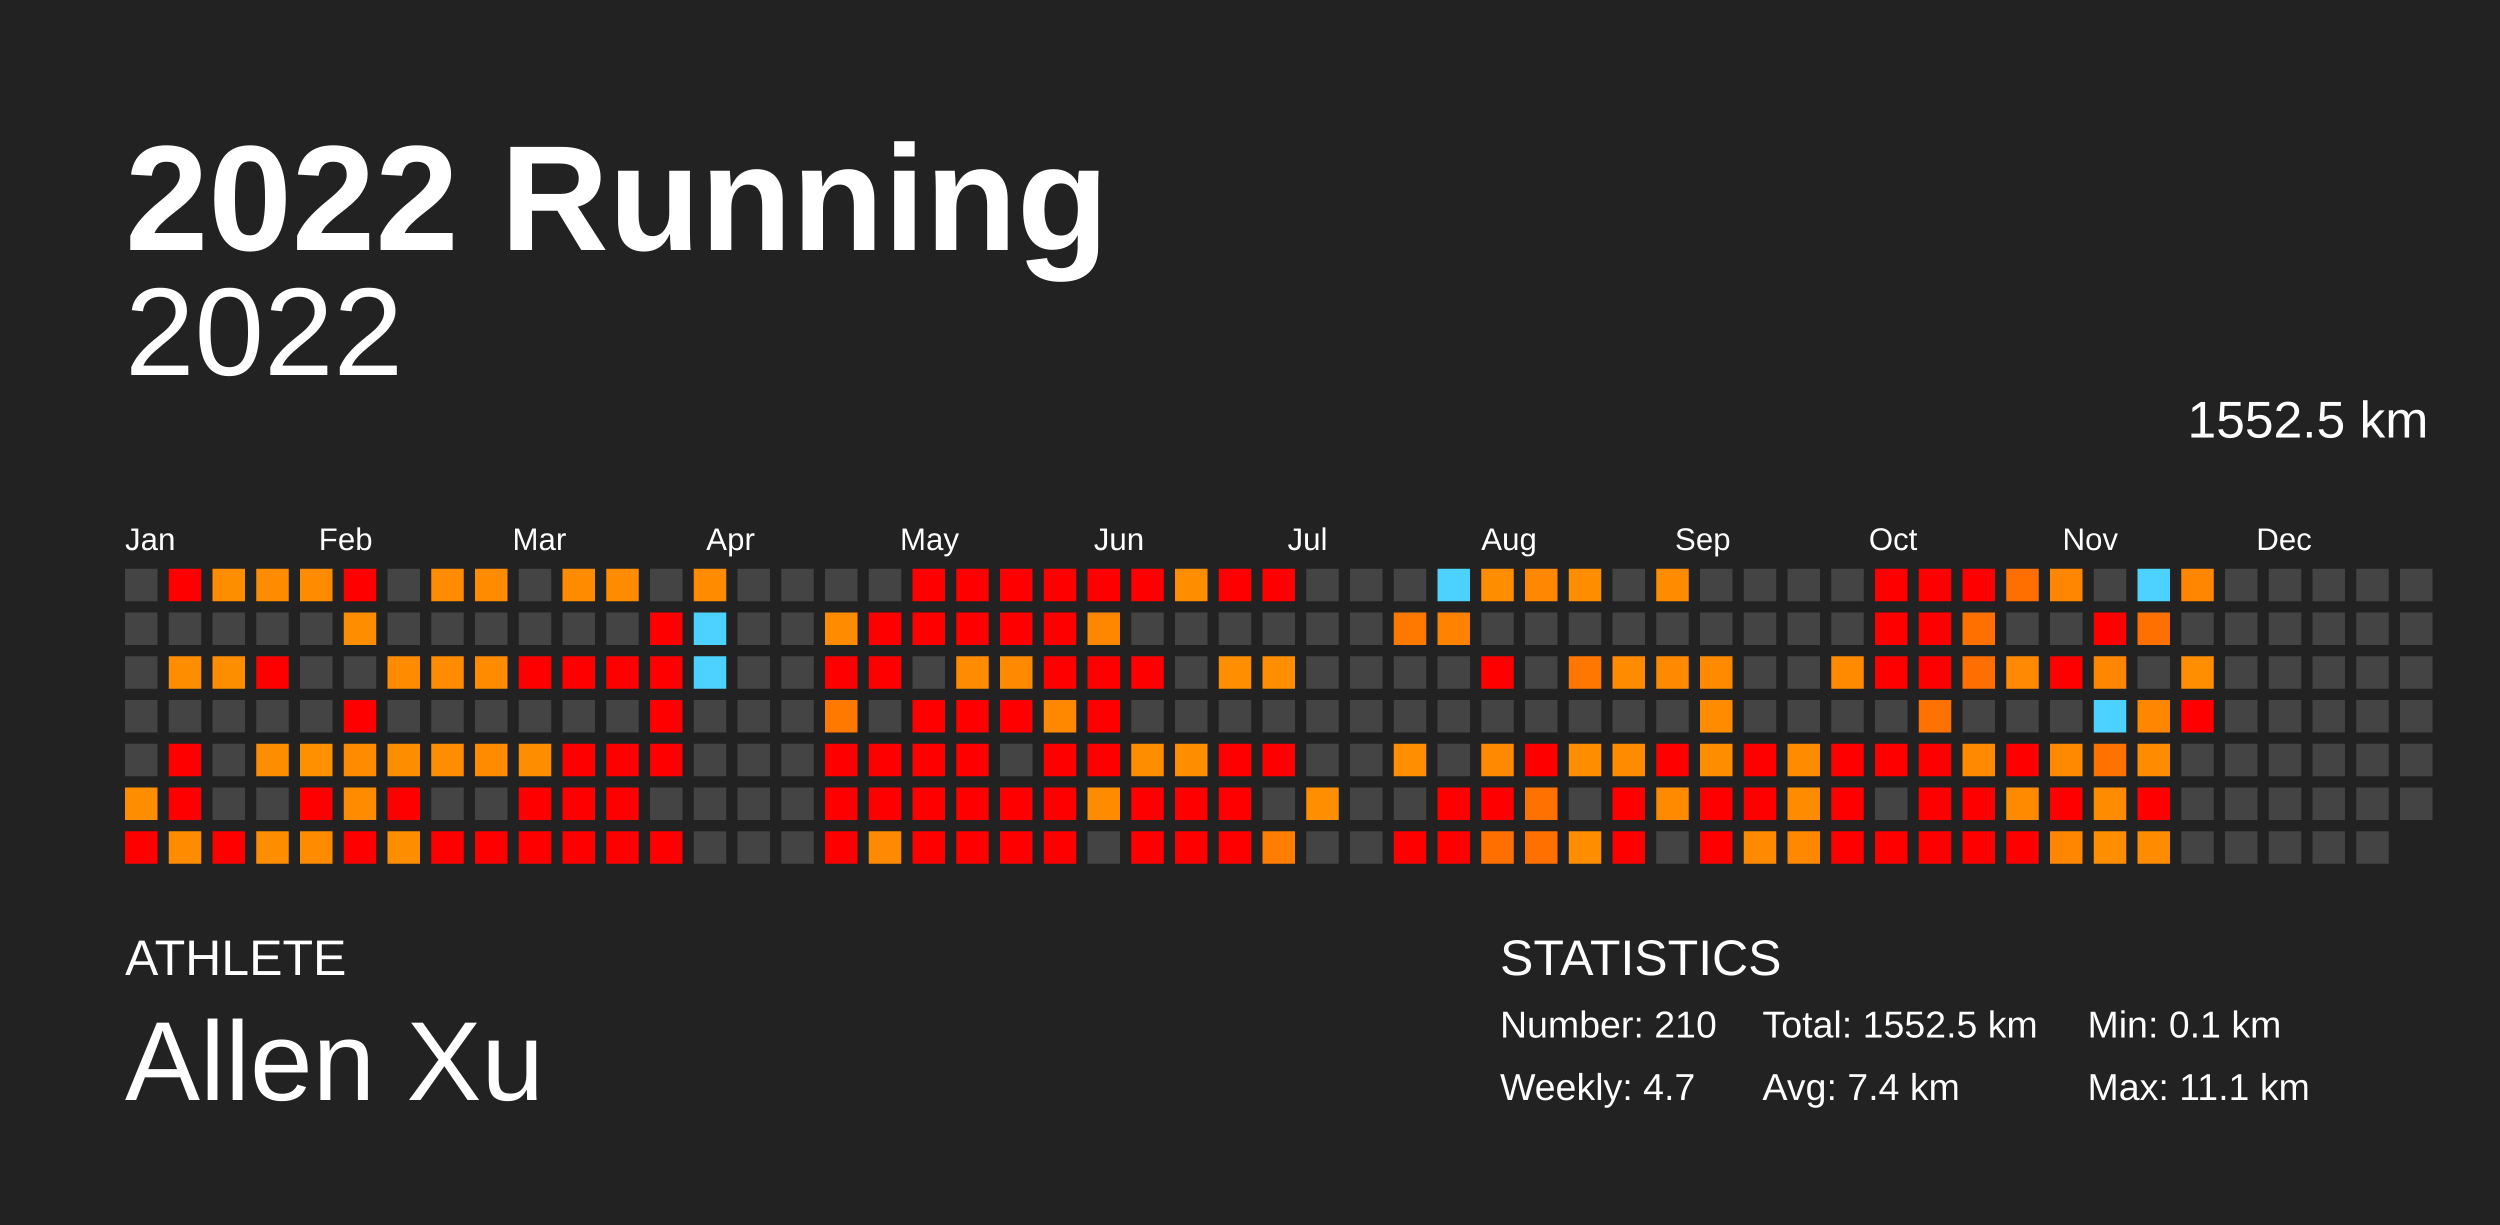
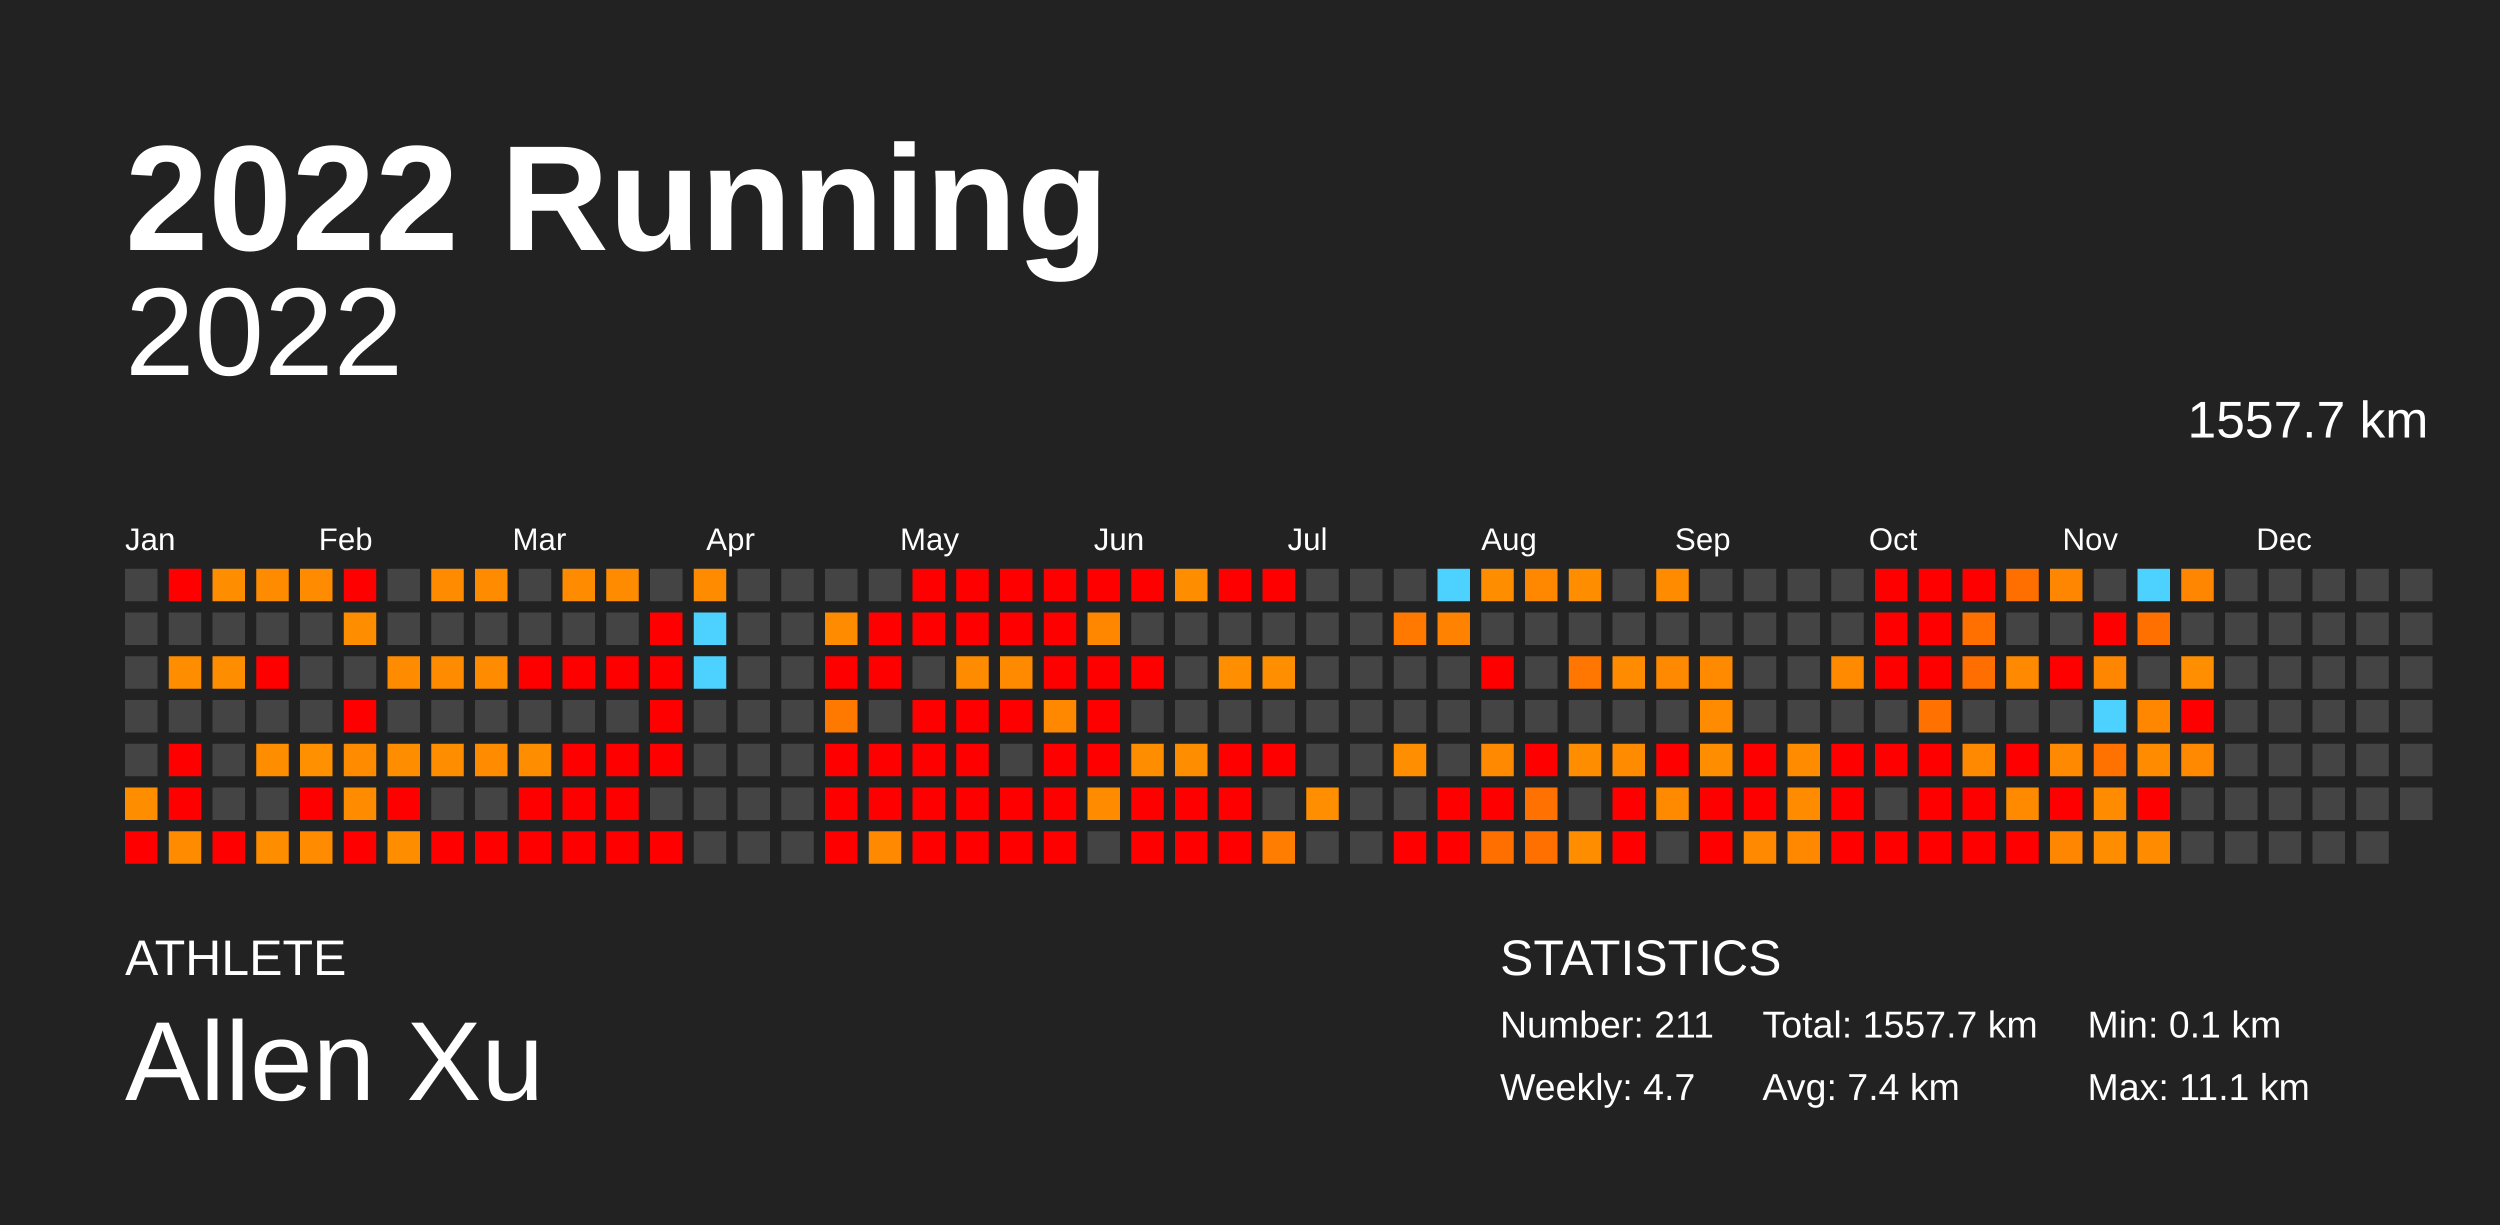
<svg xmlns="http://www.w3.org/2000/svg" baseProfile="full" height="98mm" version="1.1" viewBox="0,0,200,98" width="200mm">
  <defs />
  <rect fill="#222222" height="98" width="200" x="0" y="0" />
  <text fill="#FFFFFF" style="font-size:12px; font-family:Arial; font-weight:bold;" x="10" y="20">2022 Running</text>
  <text fill="#FFFFFF" style="font-size:4px; font-family:Arial" x="10" y="78">ATHLETE</text>
  <text fill="#FFFFFF" style="font-size:9px; font-family:Arial" x="10" y="88">Allen Xu</text>
  <text fill="#FFFFFF" style="font-size:4px; font-family:Arial" x="120" y="78">STATISTICS</text>
-   <text fill="#FFFFFF" style="font-size:3px; font-family:Arial" x="120" y="83">Number: 210</text>
+   <text fill="#FFFFFF" style="font-size:3px; font-family:Arial" x="120" y="83">Number: 211</text>
  <text fill="#FFFFFF" style="font-size:3px; font-family:Arial" x="120" y="88">Weekly: 4.7</text>
-   <text fill="#FFFFFF" style="font-size:3px; font-family:Arial" x="141" y="83">Total: 1552.5 km</text>
+   <text fill="#FFFFFF" style="font-size:3px; font-family:Arial" x="141" y="83">Total: 1557.7 km</text>
  <text fill="#FFFFFF" style="font-size:3px; font-family:Arial" x="141" y="88">Avg: 7.4 km</text>
  <text fill="#FFFFFF" style="font-size:3px; font-family:Arial" x="167" y="83">Min: 0.1 km</text>
  <text fill="#FFFFFF" style="font-size:3px; font-family:Arial" x="167" y="88">Max: 11.1 km</text>
  <text alignment-baseline="hanging" fill="#FFFFFF" style="font-size:10.0px; font-family:Arial;" x="10" y="30">2022</text>
-   <text alignment-baseline="hanging" fill="#FFFFFF" style="font-size:4.125px; font-family:Arial;" x="175" y="35">1552.5 km</text>
+   <text alignment-baseline="hanging" fill="#FFFFFF" style="font-size:4.125px; font-family:Arial;" x="175" y="35">1557.7 km</text>
  <text fill="#FFFFFF" style="font-size:2.5px; font-family:Arial" x="10.0" y="44">Jan</text>
  <text fill="#FFFFFF" style="font-size:2.5px; font-family:Arial" x="25.5" y="44">Feb</text>
  <text fill="#FFFFFF" style="font-size:2.5px; font-family:Arial" x="41.0" y="44">Mar</text>
  <text fill="#FFFFFF" style="font-size:2.5px; font-family:Arial" x="56.5" y="44">Apr</text>
  <text fill="#FFFFFF" style="font-size:2.5px; font-family:Arial" x="72.0" y="44">May</text>
  <text fill="#FFFFFF" style="font-size:2.5px; font-family:Arial" x="87.5" y="44">Jun</text>
  <text fill="#FFFFFF" style="font-size:2.5px; font-family:Arial" x="103.0" y="44">Jul</text>
  <text fill="#FFFFFF" style="font-size:2.5px; font-family:Arial" x="118.5" y="44">Aug</text>
  <text fill="#FFFFFF" style="font-size:2.5px; font-family:Arial" x="134.0" y="44">Sep</text>
  <text fill="#FFFFFF" style="font-size:2.5px; font-family:Arial" x="149.5" y="44">Oct</text>
  <text fill="#FFFFFF" style="font-size:2.5px; font-family:Arial" x="165.0" y="44">Nov</text>
  <text fill="#FFFFFF" style="font-size:2.5px; font-family:Arial" x="180.5" y="44">Dec</text>
  <rect fill="#444444" height="2.6" width="2.6" x="10.0" y="45.5" />
  <rect fill="#444444" height="2.6" width="2.6" x="10.0" y="49.0" />
  <rect fill="#444444" height="2.6" width="2.6" x="10.0" y="52.5" />
  <rect fill="#444444" height="2.6" width="2.6" x="10.0" y="56.0" />
  <rect fill="#444444" height="2.6" width="2.6" x="10.0" y="59.5" />
  <rect fill="#ff8d00" height="2.6" width="2.6" x="10.0" y="63.0" />
  <rect fill="red" height="2.6" width="2.6" x="10.0" y="66.5" />
  <rect fill="red" height="2.6" width="2.6" x="13.5" y="45.5" />
  <rect fill="#444444" height="2.6" width="2.6" x="13.5" y="49.0" />
  <rect fill="#ff8d00" height="2.6" width="2.6" x="13.5" y="52.5" />
  <rect fill="#444444" height="2.6" width="2.6" x="13.5" y="56.0" />
  <rect fill="red" height="2.6" width="2.6" x="13.5" y="59.5" />
  <rect fill="red" height="2.6" width="2.6" x="13.5" y="63.0" />
  <rect fill="#ff8c00" height="2.6" width="2.6" x="13.5" y="66.5" />
  <rect fill="#ff8d00" height="2.6" width="2.6" x="17.0" y="45.5" />
  <rect fill="#444444" height="2.6" width="2.6" x="17.0" y="49.0" />
  <rect fill="#ff8d00" height="2.6" width="2.6" x="17.0" y="52.5" />
  <rect fill="#444444" height="2.6" width="2.6" x="17.0" y="56.0" />
  <rect fill="#444444" height="2.6" width="2.6" x="17.0" y="59.5" />
  <rect fill="#444444" height="2.6" width="2.6" x="17.0" y="63.0" />
  <rect fill="red" height="2.6" width="2.6" x="17.0" y="66.5" />
  <rect fill="#ff8c00" height="2.6" width="2.6" x="20.5" y="45.5" />
  <rect fill="#444444" height="2.6" width="2.6" x="20.5" y="49.0" />
  <rect fill="red" height="2.6" width="2.6" x="20.5" y="52.5" />
  <rect fill="#444444" height="2.6" width="2.6" x="20.5" y="56.0" />
  <rect fill="#ff8d00" height="2.6" width="2.6" x="20.5" y="59.5" />
  <rect fill="#444444" height="2.6" width="2.6" x="20.5" y="63.0" />
  <rect fill="#ff8d00" height="2.6" width="2.6" x="20.5" y="66.5" />
  <rect fill="#ff8c00" height="2.6" width="2.6" x="24.0" y="45.5" />
  <rect fill="#444444" height="2.6" width="2.6" x="24.0" y="49.0" />
  <rect fill="#444444" height="2.6" width="2.6" x="24.0" y="52.5" />
  <rect fill="#444444" height="2.6" width="2.6" x="24.0" y="56.0" />
  <rect fill="#ff9100" height="2.6" width="2.6" x="24.0" y="59.5" />
  <rect fill="red" height="2.6" width="2.6" x="24.0" y="63.0" />
  <rect fill="#ff8c00" height="2.6" width="2.6" x="24.0" y="66.5" />
  <rect fill="red" height="2.6" width="2.6" x="27.5" y="45.5" />
  <rect fill="#ff8d00" height="2.6" width="2.6" x="27.5" y="49.0" />
  <rect fill="#444444" height="2.6" width="2.6" x="27.5" y="52.5" />
  <rect fill="red" height="2.6" width="2.6" x="27.5" y="56.0" />
  <rect fill="#ff8c00" height="2.6" width="2.6" x="27.5" y="59.5" />
  <rect fill="#ff8c00" height="2.6" width="2.6" x="27.5" y="63.0" />
  <rect fill="red" height="2.6" width="2.6" x="27.5" y="66.5" />
  <rect fill="#444444" height="2.6" width="2.6" x="31.0" y="45.5" />
  <rect fill="#444444" height="2.6" width="2.6" x="31.0" y="49.0" />
  <rect fill="#ff8c00" height="2.6" width="2.6" x="31.0" y="52.5" />
  <rect fill="#444444" height="2.6" width="2.6" x="31.0" y="56.0" />
  <rect fill="#ff8d00" height="2.6" width="2.6" x="31.0" y="59.5" />
  <rect fill="red" height="2.6" width="2.6" x="31.0" y="63.0" />
  <rect fill="#ff8d00" height="2.6" width="2.6" x="31.0" y="66.5" />
  <rect fill="#ff8c00" height="2.6" width="2.6" x="34.5" y="45.5" />
  <rect fill="#444444" height="2.6" width="2.6" x="34.5" y="49.0" />
  <rect fill="#ff8c00" height="2.6" width="2.6" x="34.5" y="52.5" />
  <rect fill="#444444" height="2.6" width="2.6" x="34.5" y="56.0" />
  <rect fill="#ff8d00" height="2.6" width="2.6" x="34.5" y="59.5" />
  <rect fill="#444444" height="2.6" width="2.6" x="34.5" y="63.0" />
  <rect fill="red" height="2.6" width="2.6" x="34.5" y="66.5" />
  <rect fill="#ff8c00" height="2.6" width="2.6" x="38.0" y="45.5" />
  <rect fill="#444444" height="2.6" width="2.6" x="38.0" y="49.0" />
  <rect fill="#ff8c00" height="2.6" width="2.6" x="38.0" y="52.5" />
  <rect fill="#444444" height="2.6" width="2.6" x="38.0" y="56.0" />
  <rect fill="#ff8c00" height="2.6" width="2.6" x="38.0" y="59.5" />
  <rect fill="#444444" height="2.6" width="2.6" x="38.0" y="63.0" />
  <rect fill="red" height="2.6" width="2.6" x="38.0" y="66.5" />
  <rect fill="#444444" height="2.6" width="2.6" x="41.5" y="45.5" />
  <rect fill="#444444" height="2.6" width="2.6" x="41.5" y="49.0" />
  <rect fill="red" height="2.6" width="2.6" x="41.5" y="52.5" />
  <rect fill="#444444" height="2.6" width="2.6" x="41.5" y="56.0" />
  <rect fill="#ff8d00" height="2.6" width="2.6" x="41.5" y="59.5" />
  <rect fill="red" height="2.6" width="2.6" x="41.5" y="63.0" />
  <rect fill="red" height="2.6" width="2.6" x="41.5" y="66.5" />
  <rect fill="#ff8c00" height="2.6" width="2.6" x="45.0" y="45.5" />
  <rect fill="#444444" height="2.6" width="2.6" x="45.0" y="49.0" />
  <rect fill="red" height="2.6" width="2.6" x="45.0" y="52.5" />
  <rect fill="#444444" height="2.6" width="2.6" x="45.0" y="56.0" />
  <rect fill="red" height="2.6" width="2.6" x="45.0" y="59.5" />
  <rect fill="red" height="2.6" width="2.6" x="45.0" y="63.0" />
  <rect fill="red" height="2.6" width="2.6" x="45.0" y="66.5" />
  <rect fill="#ff8c00" height="2.6" width="2.6" x="48.5" y="45.5" />
  <rect fill="#444444" height="2.6" width="2.6" x="48.5" y="49.0" />
  <rect fill="red" height="2.6" width="2.6" x="48.5" y="52.5" />
  <rect fill="#444444" height="2.6" width="2.6" x="48.5" y="56.0" />
  <rect fill="red" height="2.6" width="2.6" x="48.5" y="59.5" />
  <rect fill="red" height="2.6" width="2.6" x="48.5" y="63.0" />
  <rect fill="red" height="2.6" width="2.6" x="48.5" y="66.5" />
  <rect fill="#444444" height="2.6" width="2.6" x="52.0" y="45.5" />
  <rect fill="red" height="2.6" width="2.6" x="52.0" y="49.0" />
  <rect fill="red" height="2.6" width="2.6" x="52.0" y="52.5" />
  <rect fill="red" height="2.6" width="2.6" x="52.0" y="56.0" />
  <rect fill="red" height="2.6" width="2.6" x="52.0" y="59.5" />
  <rect fill="#444444" height="2.6" width="2.6" x="52.0" y="63.0" />
  <rect fill="red" height="2.6" width="2.6" x="52.0" y="66.5" />
  <rect fill="#ff8b00" height="2.6" width="2.6" x="55.5" y="45.5" />
  <rect fill="#4dd2ff" height="2.6" width="2.6" x="55.5" y="49.0" />
  <rect fill="#4dd2ff" height="2.6" width="2.6" x="55.5" y="52.5" />
  <rect fill="#444444" height="2.6" width="2.6" x="55.5" y="56.0" />
  <rect fill="#444444" height="2.6" width="2.6" x="55.5" y="59.5" />
  <rect fill="#444444" height="2.6" width="2.6" x="55.5" y="63.0" />
  <rect fill="#444444" height="2.6" width="2.6" x="55.5" y="66.5" />
  <rect fill="#444444" height="2.6" width="2.6" x="59.0" y="45.5" />
  <rect fill="#444444" height="2.6" width="2.6" x="59.0" y="49.0" />
  <rect fill="#444444" height="2.6" width="2.6" x="59.0" y="52.5" />
  <rect fill="#444444" height="2.6" width="2.6" x="59.0" y="56.0" />
  <rect fill="#444444" height="2.6" width="2.6" x="59.0" y="59.5" />
  <rect fill="#444444" height="2.6" width="2.6" x="59.0" y="63.0" />
  <rect fill="#444444" height="2.6" width="2.6" x="59.0" y="66.5" />
  <rect fill="#444444" height="2.6" width="2.6" x="62.5" y="45.5" />
  <rect fill="#444444" height="2.6" width="2.6" x="62.5" y="49.0" />
  <rect fill="#444444" height="2.6" width="2.6" x="62.5" y="52.5" />
  <rect fill="#444444" height="2.6" width="2.6" x="62.5" y="56.0" />
  <rect fill="#444444" height="2.6" width="2.6" x="62.5" y="59.5" />
  <rect fill="#444444" height="2.6" width="2.6" x="62.5" y="63.0" />
  <rect fill="#444444" height="2.6" width="2.6" x="62.5" y="66.5" />
  <rect fill="#444444" height="2.6" width="2.6" x="66.0" y="45.5" />
  <rect fill="#ff8b00" height="2.6" width="2.6" x="66.0" y="49.0" />
  <rect fill="red" height="2.6" width="2.6" x="66.0" y="52.5" />
  <rect fill="#ff7800" height="2.6" width="2.6" x="66.0" y="56.0" />
  <rect fill="red" height="2.6" width="2.6" x="66.0" y="59.5" />
  <rect fill="red" height="2.6" width="2.6" x="66.0" y="63.0" />
  <rect fill="red" height="2.6" width="2.6" x="66.0" y="66.5" />
  <rect fill="#444444" height="2.6" width="2.6" x="69.5" y="45.5" />
  <rect fill="red" height="2.6" width="2.6" x="69.5" y="49.0" />
  <rect fill="red" height="2.6" width="2.6" x="69.5" y="52.5" />
  <rect fill="#444444" height="2.6" width="2.6" x="69.5" y="56.0" />
  <rect fill="red" height="2.6" width="2.6" x="69.5" y="59.5" />
  <rect fill="red" height="2.6" width="2.6" x="69.5" y="63.0" />
  <rect fill="#ff8900" height="2.6" width="2.6" x="69.5" y="66.5" />
  <rect fill="red" height="2.6" width="2.6" x="73.0" y="45.5" />
  <rect fill="red" height="2.6" width="2.6" x="73.0" y="49.0" />
  <rect fill="#444444" height="2.6" width="2.6" x="73.0" y="52.5" />
  <rect fill="red" height="2.6" width="2.6" x="73.0" y="56.0" />
  <rect fill="red" height="2.6" width="2.6" x="73.0" y="59.5" />
  <rect fill="red" height="2.6" width="2.6" x="73.0" y="63.0" />
  <rect fill="red" height="2.6" width="2.6" x="73.0" y="66.5" />
  <rect fill="red" height="2.6" width="2.6" x="76.5" y="45.5" />
  <rect fill="red" height="2.6" width="2.6" x="76.5" y="49.0" />
  <rect fill="#ff8c00" height="2.6" width="2.6" x="76.5" y="52.5" />
  <rect fill="red" height="2.6" width="2.6" x="76.5" y="56.0" />
  <rect fill="red" height="2.6" width="2.6" x="76.5" y="59.5" />
  <rect fill="red" height="2.6" width="2.6" x="76.5" y="63.0" />
  <rect fill="red" height="2.6" width="2.6" x="76.5" y="66.5" />
  <rect fill="red" height="2.6" width="2.6" x="80.0" y="45.5" />
  <rect fill="red" height="2.6" width="2.6" x="80.0" y="49.0" />
  <rect fill="#ff8a00" height="2.6" width="2.6" x="80.0" y="52.5" />
  <rect fill="red" height="2.6" width="2.6" x="80.0" y="56.0" />
  <rect fill="#444444" height="2.6" width="2.6" x="80.0" y="59.5" />
  <rect fill="red" height="2.6" width="2.6" x="80.0" y="63.0" />
  <rect fill="red" height="2.6" width="2.6" x="80.0" y="66.5" />
  <rect fill="red" height="2.6" width="2.6" x="83.5" y="45.5" />
  <rect fill="red" height="2.6" width="2.6" x="83.5" y="49.0" />
  <rect fill="red" height="2.6" width="2.6" x="83.5" y="52.5" />
  <rect fill="#ff8800" height="2.6" width="2.6" x="83.5" y="56.0" />
  <rect fill="red" height="2.6" width="2.6" x="83.5" y="59.5" />
  <rect fill="red" height="2.6" width="2.6" x="83.5" y="63.0" />
  <rect fill="red" height="2.6" width="2.6" x="83.5" y="66.5" />
  <rect fill="red" height="2.6" width="2.6" x="87.0" y="45.5" />
  <rect fill="#ff8700" height="2.6" width="2.6" x="87.0" y="49.0" />
  <rect fill="red" height="2.6" width="2.6" x="87.0" y="52.5" />
  <rect fill="red" height="2.6" width="2.6" x="87.0" y="56.0" />
  <rect fill="red" height="2.6" width="2.6" x="87.0" y="59.5" />
  <rect fill="#ff8c00" height="2.6" width="2.6" x="87.0" y="63.0" />
  <rect fill="#444444" height="2.6" width="2.6" x="87.0" y="66.5" />
  <rect fill="red" height="2.6" width="2.6" x="90.5" y="45.5" />
  <rect fill="#444444" height="2.6" width="2.6" x="90.5" y="49.0" />
  <rect fill="red" height="2.6" width="2.6" x="90.5" y="52.5" />
  <rect fill="#444444" height="2.6" width="2.6" x="90.5" y="56.0" />
  <rect fill="#ff8d00" height="2.6" width="2.6" x="90.5" y="59.5" />
  <rect fill="red" height="2.6" width="2.6" x="90.5" y="63.0" />
  <rect fill="red" height="2.6" width="2.6" x="90.5" y="66.5" />
  <rect fill="#ff8d00" height="2.6" width="2.6" x="94.0" y="45.5" />
  <rect fill="#444444" height="2.6" width="2.6" x="94.0" y="49.0" />
  <rect fill="#444444" height="2.6" width="2.6" x="94.0" y="52.5" />
  <rect fill="#444444" height="2.6" width="2.6" x="94.0" y="56.0" />
  <rect fill="#ff8d00" height="2.6" width="2.6" x="94.0" y="59.5" />
  <rect fill="red" height="2.6" width="2.6" x="94.0" y="63.0" />
  <rect fill="red" height="2.6" width="2.6" x="94.0" y="66.5" />
  <rect fill="red" height="2.6" width="2.6" x="97.5" y="45.5" />
  <rect fill="#444444" height="2.6" width="2.6" x="97.5" y="49.0" />
  <rect fill="#ff8e00" height="2.6" width="2.6" x="97.5" y="52.5" />
  <rect fill="#444444" height="2.6" width="2.6" x="97.5" y="56.0" />
  <rect fill="red" height="2.6" width="2.6" x="97.5" y="59.5" />
  <rect fill="red" height="2.6" width="2.6" x="97.5" y="63.0" />
  <rect fill="red" height="2.6" width="2.6" x="97.5" y="66.5" />
  <rect fill="red" height="2.6" width="2.6" x="101.0" y="45.5" />
  <rect fill="#444444" height="2.6" width="2.6" x="101.0" y="49.0" />
  <rect fill="#ff8e00" height="2.6" width="2.6" x="101.0" y="52.5" />
  <rect fill="#444444" height="2.6" width="2.6" x="101.0" y="56.0" />
  <rect fill="red" height="2.6" width="2.6" x="101.0" y="59.5" />
  <rect fill="#444444" height="2.6" width="2.6" x="101.0" y="63.0" />
  <rect fill="#ff7d00" height="2.6" width="2.6" x="101.0" y="66.5" />
  <rect fill="#444444" height="2.6" width="2.6" x="104.5" y="45.5" />
  <rect fill="#444444" height="2.6" width="2.6" x="104.5" y="49.0" />
  <rect fill="#444444" height="2.6" width="2.6" x="104.5" y="52.5" />
  <rect fill="#444444" height="2.6" width="2.6" x="104.5" y="56.0" />
  <rect fill="#444444" height="2.6" width="2.6" x="104.5" y="59.5" />
  <rect fill="#ff8e00" height="2.6" width="2.6" x="104.5" y="63.0" />
  <rect fill="#444444" height="2.6" width="2.6" x="104.5" y="66.5" />
  <rect fill="#444444" height="2.6" width="2.6" x="108.0" y="45.5" />
  <rect fill="#444444" height="2.6" width="2.6" x="108.0" y="49.0" />
  <rect fill="#444444" height="2.6" width="2.6" x="108.0" y="52.5" />
  <rect fill="#444444" height="2.6" width="2.6" x="108.0" y="56.0" />
  <rect fill="#444444" height="2.6" width="2.6" x="108.0" y="59.5" />
  <rect fill="#444444" height="2.6" width="2.6" x="108.0" y="63.0" />
  <rect fill="#444444" height="2.6" width="2.6" x="108.0" y="66.5" />
  <rect fill="#444444" height="2.6" width="2.6" x="111.5" y="45.5" />
  <rect fill="#ff7900" height="2.6" width="2.6" x="111.5" y="49.0" />
  <rect fill="#444444" height="2.6" width="2.6" x="111.5" y="52.5" />
  <rect fill="#444444" height="2.6" width="2.6" x="111.5" y="56.0" />
  <rect fill="#ff8e00" height="2.6" width="2.6" x="111.5" y="59.5" />
  <rect fill="#444444" height="2.6" width="2.6" x="111.5" y="63.0" />
  <rect fill="red" height="2.6" width="2.6" x="111.5" y="66.5" />
  <rect fill="#4dd2ff" height="2.6" width="2.6" x="115.0" y="45.5" />
  <rect fill="#ff8200" height="2.6" width="2.6" x="115.0" y="49.0" />
  <rect fill="#444444" height="2.6" width="2.6" x="115.0" y="52.5" />
  <rect fill="#444444" height="2.6" width="2.6" x="115.0" y="56.0" />
  <rect fill="#444444" height="2.6" width="2.6" x="115.0" y="59.5" />
  <rect fill="red" height="2.6" width="2.6" x="115.0" y="63.0" />
  <rect fill="red" height="2.6" width="2.6" x="115.0" y="66.5" />
  <rect fill="#ff8d00" height="2.6" width="2.6" x="118.5" y="45.5" />
  <rect fill="#444444" height="2.6" width="2.6" x="118.5" y="49.0" />
  <rect fill="red" height="2.6" width="2.6" x="118.5" y="52.5" />
  <rect fill="#444444" height="2.6" width="2.6" x="118.5" y="56.0" />
  <rect fill="#ff8900" height="2.6" width="2.6" x="118.5" y="59.5" />
  <rect fill="red" height="2.6" width="2.6" x="118.5" y="63.0" />
  <rect fill="#ff6f00" height="2.6" width="2.6" x="118.5" y="66.5" />
  <rect fill="#ff8800" height="2.6" width="2.6" x="122.0" y="45.5" />
  <rect fill="#444444" height="2.6" width="2.6" x="122.0" y="49.0" />
  <rect fill="#444444" height="2.6" width="2.6" x="122.0" y="52.5" />
  <rect fill="#444444" height="2.6" width="2.6" x="122.0" y="56.0" />
  <rect fill="red" height="2.6" width="2.6" x="122.0" y="59.5" />
  <rect fill="#ff7100" height="2.6" width="2.6" x="122.0" y="63.0" />
  <rect fill="#ff7000" height="2.6" width="2.6" x="122.0" y="66.5" />
  <rect fill="#ff8d00" height="2.6" width="2.6" x="125.5" y="45.5" />
  <rect fill="#444444" height="2.6" width="2.6" x="125.5" y="49.0" />
  <rect fill="#ff7600" height="2.6" width="2.6" x="125.5" y="52.5" />
  <rect fill="#444444" height="2.6" width="2.6" x="125.5" y="56.0" />
  <rect fill="#ff8d00" height="2.6" width="2.6" x="125.5" y="59.5" />
  <rect fill="#444444" height="2.6" width="2.6" x="125.5" y="63.0" />
  <rect fill="#ff8d00" height="2.6" width="2.6" x="125.5" y="66.5" />
  <rect fill="#444444" height="2.6" width="2.6" x="129.0" y="45.5" />
  <rect fill="#444444" height="2.6" width="2.6" x="129.0" y="49.0" />
  <rect fill="#ff8b00" height="2.6" width="2.6" x="129.0" y="52.5" />
  <rect fill="#444444" height="2.6" width="2.6" x="129.0" y="56.0" />
  <rect fill="#ff8b00" height="2.6" width="2.6" x="129.0" y="59.5" />
  <rect fill="red" height="2.6" width="2.6" x="129.0" y="63.0" />
  <rect fill="red" height="2.6" width="2.6" x="129.0" y="66.5" />
  <rect fill="#ff8b00" height="2.6" width="2.6" x="132.5" y="45.5" />
  <rect fill="#444444" height="2.6" width="2.6" x="132.5" y="49.0" />
  <rect fill="#ff8900" height="2.6" width="2.6" x="132.5" y="52.5" />
  <rect fill="#444444" height="2.6" width="2.6" x="132.5" y="56.0" />
  <rect fill="red" height="2.6" width="2.6" x="132.5" y="59.5" />
  <rect fill="#ff8a00" height="2.6" width="2.6" x="132.5" y="63.0" />
  <rect fill="#444444" height="2.6" width="2.6" x="132.5" y="66.5" />
  <rect fill="#444444" height="2.6" width="2.6" x="136.0" y="45.5" />
  <rect fill="#444444" height="2.6" width="2.6" x="136.0" y="49.0" />
  <rect fill="#ff8a00" height="2.6" width="2.6" x="136.0" y="52.5" />
  <rect fill="#ff8b00" height="2.6" width="2.6" x="136.0" y="56.0" />
  <rect fill="#ff8d00" height="2.6" width="2.6" x="136.0" y="59.5" />
  <rect fill="red" height="2.6" width="2.6" x="136.0" y="63.0" />
  <rect fill="red" height="2.6" width="2.6" x="136.0" y="66.5" />
  <rect fill="#444444" height="2.6" width="2.6" x="139.5" y="45.5" />
  <rect fill="#444444" height="2.6" width="2.6" x="139.5" y="49.0" />
  <rect fill="#444444" height="2.6" width="2.6" x="139.5" y="52.5" />
  <rect fill="#444444" height="2.6" width="2.6" x="139.5" y="56.0" />
  <rect fill="red" height="2.6" width="2.6" x="139.5" y="59.5" />
  <rect fill="red" height="2.6" width="2.6" x="139.5" y="63.0" />
  <rect fill="#ff8900" height="2.6" width="2.6" x="139.5" y="66.5" />
  <rect fill="#444444" height="2.6" width="2.6" x="143.0" y="45.5" />
  <rect fill="#444444" height="2.6" width="2.6" x="143.0" y="49.0" />
  <rect fill="#444444" height="2.6" width="2.6" x="143.0" y="52.5" />
  <rect fill="#444444" height="2.6" width="2.6" x="143.0" y="56.0" />
  <rect fill="#ff8c00" height="2.6" width="2.6" x="143.0" y="59.5" />
  <rect fill="#ff8b00" height="2.6" width="2.6" x="143.0" y="63.0" />
  <rect fill="#ff8800" height="2.6" width="2.6" x="143.0" y="66.5" />
  <rect fill="#444444" height="2.6" width="2.6" x="146.5" y="45.5" />
  <rect fill="#444444" height="2.6" width="2.6" x="146.5" y="49.0" />
  <rect fill="#ff8a00" height="2.6" width="2.6" x="146.5" y="52.5" />
  <rect fill="#444444" height="2.6" width="2.6" x="146.5" y="56.0" />
  <rect fill="red" height="2.6" width="2.6" x="146.5" y="59.5" />
  <rect fill="red" height="2.6" width="2.6" x="146.5" y="63.0" />
  <rect fill="red" height="2.6" width="2.6" x="146.5" y="66.5" />
  <rect fill="red" height="2.6" width="2.6" x="150.0" y="45.5" />
  <rect fill="red" height="2.6" width="2.6" x="150.0" y="49.0" />
  <rect fill="red" height="2.6" width="2.6" x="150.0" y="52.5" />
  <rect fill="#444444" height="2.6" width="2.6" x="150.0" y="56.0" />
  <rect fill="red" height="2.6" width="2.6" x="150.0" y="59.5" />
  <rect fill="#444444" height="2.6" width="2.6" x="150.0" y="63.0" />
  <rect fill="red" height="2.6" width="2.6" x="150.0" y="66.5" />
  <rect fill="red" height="2.6" width="2.6" x="153.5" y="45.5" />
  <rect fill="red" height="2.6" width="2.6" x="153.5" y="49.0" />
  <rect fill="red" height="2.6" width="2.6" x="153.5" y="52.5" />
  <rect fill="#ff7100" height="2.6" width="2.6" x="153.5" y="56.0" />
  <rect fill="red" height="2.6" width="2.6" x="153.5" y="59.5" />
  <rect fill="red" height="2.6" width="2.6" x="153.5" y="63.0" />
  <rect fill="red" height="2.6" width="2.6" x="153.5" y="66.5" />
  <rect fill="red" height="2.6" width="2.6" x="157.0" y="45.5" />
  <rect fill="#ff7000" height="2.6" width="2.6" x="157.0" y="49.0" />
  <rect fill="#ff6e00" height="2.6" width="2.6" x="157.0" y="52.5" />
  <rect fill="#444444" height="2.6" width="2.6" x="157.0" y="56.0" />
  <rect fill="#ff8900" height="2.6" width="2.6" x="157.0" y="59.5" />
  <rect fill="red" height="2.6" width="2.6" x="157.0" y="63.0" />
  <rect fill="red" height="2.6" width="2.6" x="157.0" y="66.5" />
  <rect fill="#ff6f00" height="2.6" width="2.6" x="160.5" y="45.5" />
  <rect fill="#444444" height="2.6" width="2.6" x="160.5" y="49.0" />
  <rect fill="#ff8900" height="2.6" width="2.6" x="160.5" y="52.5" />
  <rect fill="#444444" height="2.6" width="2.6" x="160.5" y="56.0" />
  <rect fill="red" height="2.6" width="2.6" x="160.5" y="59.5" />
  <rect fill="#ff8a00" height="2.6" width="2.6" x="160.5" y="63.0" />
  <rect fill="red" height="2.6" width="2.6" x="160.5" y="66.5" />
  <rect fill="#ff8600" height="2.6" width="2.6" x="164.0" y="45.5" />
  <rect fill="#444444" height="2.6" width="2.6" x="164.0" y="49.0" />
  <rect fill="red" height="2.6" width="2.6" x="164.0" y="52.5" />
  <rect fill="#444444" height="2.6" width="2.6" x="164.0" y="56.0" />
  <rect fill="#ff8900" height="2.6" width="2.6" x="164.0" y="59.5" />
  <rect fill="red" height="2.6" width="2.6" x="164.0" y="63.0" />
  <rect fill="#ff8600" height="2.6" width="2.6" x="164.0" y="66.5" />
  <rect fill="#444444" height="2.6" width="2.6" x="167.5" y="45.5" />
  <rect fill="red" height="2.6" width="2.6" x="167.5" y="49.0" />
  <rect fill="#ff8600" height="2.6" width="2.6" x="167.5" y="52.5" />
  <rect fill="#4dd2ff" height="2.6" width="2.6" x="167.5" y="56.0" />
  <rect fill="#ff7200" height="2.6" width="2.6" x="167.5" y="59.5" />
  <rect fill="#ff8b00" height="2.6" width="2.6" x="167.5" y="63.0" />
  <rect fill="#ff8d00" height="2.6" width="2.6" x="167.5" y="66.5" />
  <rect fill="#4dd2ff" height="2.6" width="2.6" x="171.0" y="45.5" />
  <rect fill="#ff7000" height="2.6" width="2.6" x="171.0" y="49.0" />
  <rect fill="#444444" height="2.6" width="2.6" x="171.0" y="52.5" />
  <rect fill="#ff8700" height="2.6" width="2.6" x="171.0" y="56.0" />
  <rect fill="#ff8b00" height="2.6" width="2.6" x="171.0" y="59.5" />
  <rect fill="red" height="2.6" width="2.6" x="171.0" y="63.0" />
  <rect fill="#ff8c00" height="2.6" width="2.6" x="171.0" y="66.5" />
  <rect fill="#ff8600" height="2.6" width="2.6" x="174.5" y="45.5" />
  <rect fill="#444444" height="2.6" width="2.6" x="174.5" y="49.0" />
  <rect fill="#ff8e00" height="2.6" width="2.6" x="174.5" y="52.5" />
  <rect fill="red" height="2.6" width="2.6" x="174.5" y="56.0" />
-   <rect fill="#444444" height="2.6" width="2.6" x="174.5" y="59.5" />
+   <rect fill="#ff8900" height="2.6" width="2.6" x="174.5" y="59.5" />
  <rect fill="#444444" height="2.6" width="2.6" x="174.5" y="63.0" />
  <rect fill="#444444" height="2.6" width="2.6" x="174.5" y="66.5" />
  <rect fill="#444444" height="2.6" width="2.6" x="178.0" y="45.5" />
  <rect fill="#444444" height="2.6" width="2.6" x="178.0" y="49.0" />
  <rect fill="#444444" height="2.6" width="2.6" x="178.0" y="52.5" />
  <rect fill="#444444" height="2.6" width="2.6" x="178.0" y="56.0" />
  <rect fill="#444444" height="2.6" width="2.6" x="178.0" y="59.5" />
  <rect fill="#444444" height="2.6" width="2.6" x="178.0" y="63.0" />
  <rect fill="#444444" height="2.6" width="2.6" x="178.0" y="66.5" />
  <rect fill="#444444" height="2.6" width="2.6" x="181.5" y="45.5" />
  <rect fill="#444444" height="2.6" width="2.6" x="181.5" y="49.0" />
  <rect fill="#444444" height="2.6" width="2.6" x="181.5" y="52.5" />
  <rect fill="#444444" height="2.6" width="2.6" x="181.5" y="56.0" />
  <rect fill="#444444" height="2.6" width="2.6" x="181.5" y="59.5" />
  <rect fill="#444444" height="2.6" width="2.6" x="181.5" y="63.0" />
  <rect fill="#444444" height="2.6" width="2.6" x="181.5" y="66.5" />
  <rect fill="#444444" height="2.6" width="2.6" x="185.0" y="45.5" />
  <rect fill="#444444" height="2.6" width="2.6" x="185.0" y="49.0" />
  <rect fill="#444444" height="2.6" width="2.6" x="185.0" y="52.5" />
  <rect fill="#444444" height="2.6" width="2.6" x="185.0" y="56.0" />
  <rect fill="#444444" height="2.6" width="2.6" x="185.0" y="59.5" />
  <rect fill="#444444" height="2.6" width="2.6" x="185.0" y="63.0" />
  <rect fill="#444444" height="2.6" width="2.6" x="185.0" y="66.5" />
  <rect fill="#444444" height="2.6" width="2.6" x="188.5" y="45.5" />
  <rect fill="#444444" height="2.6" width="2.6" x="188.5" y="49.0" />
  <rect fill="#444444" height="2.6" width="2.6" x="188.5" y="52.5" />
  <rect fill="#444444" height="2.6" width="2.6" x="188.5" y="56.0" />
  <rect fill="#444444" height="2.6" width="2.6" x="188.5" y="59.5" />
  <rect fill="#444444" height="2.6" width="2.6" x="188.5" y="63.0" />
  <rect fill="#444444" height="2.6" width="2.6" x="188.5" y="66.5" />
  <rect fill="#444444" height="2.6" width="2.6" x="192.0" y="45.5" />
  <rect fill="#444444" height="2.6" width="2.6" x="192.0" y="49.0" />
  <rect fill="#444444" height="2.6" width="2.6" x="192.0" y="52.5" />
  <rect fill="#444444" height="2.6" width="2.6" x="192.0" y="56.0" />
  <rect fill="#444444" height="2.6" width="2.6" x="192.0" y="59.5" />
  <rect fill="#444444" height="2.6" width="2.6" x="192.0" y="63.0" />
</svg>
